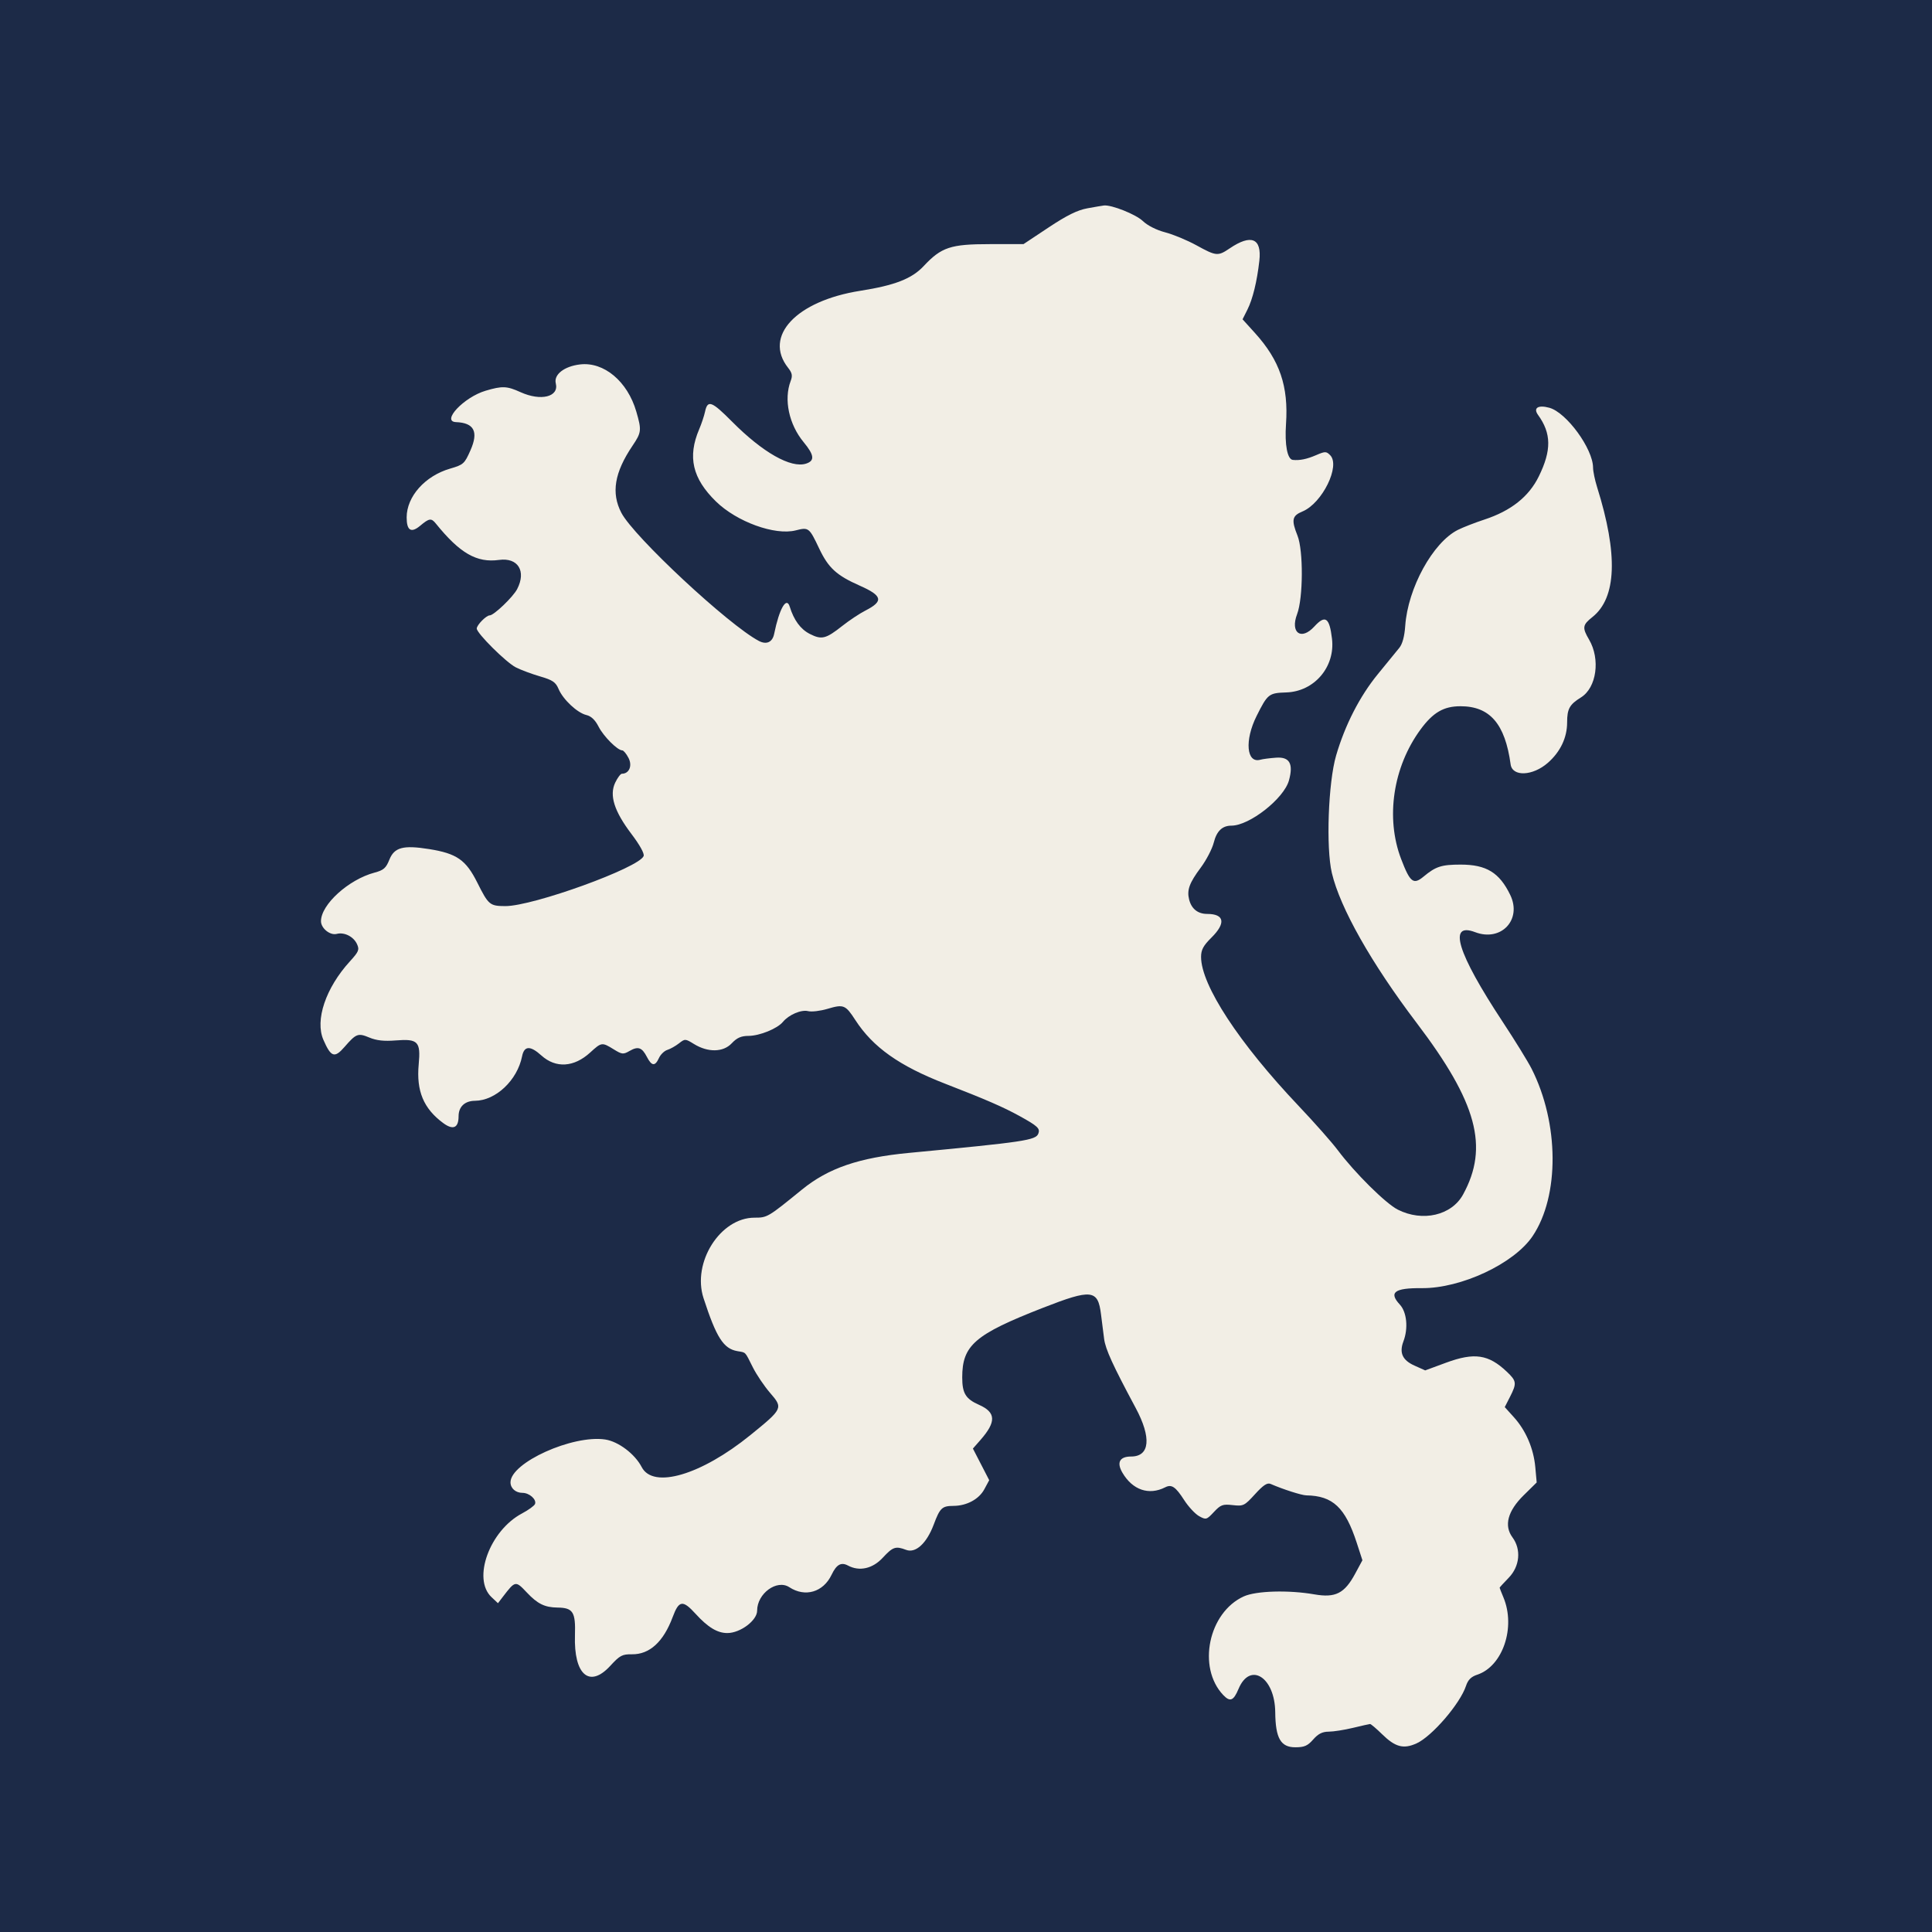
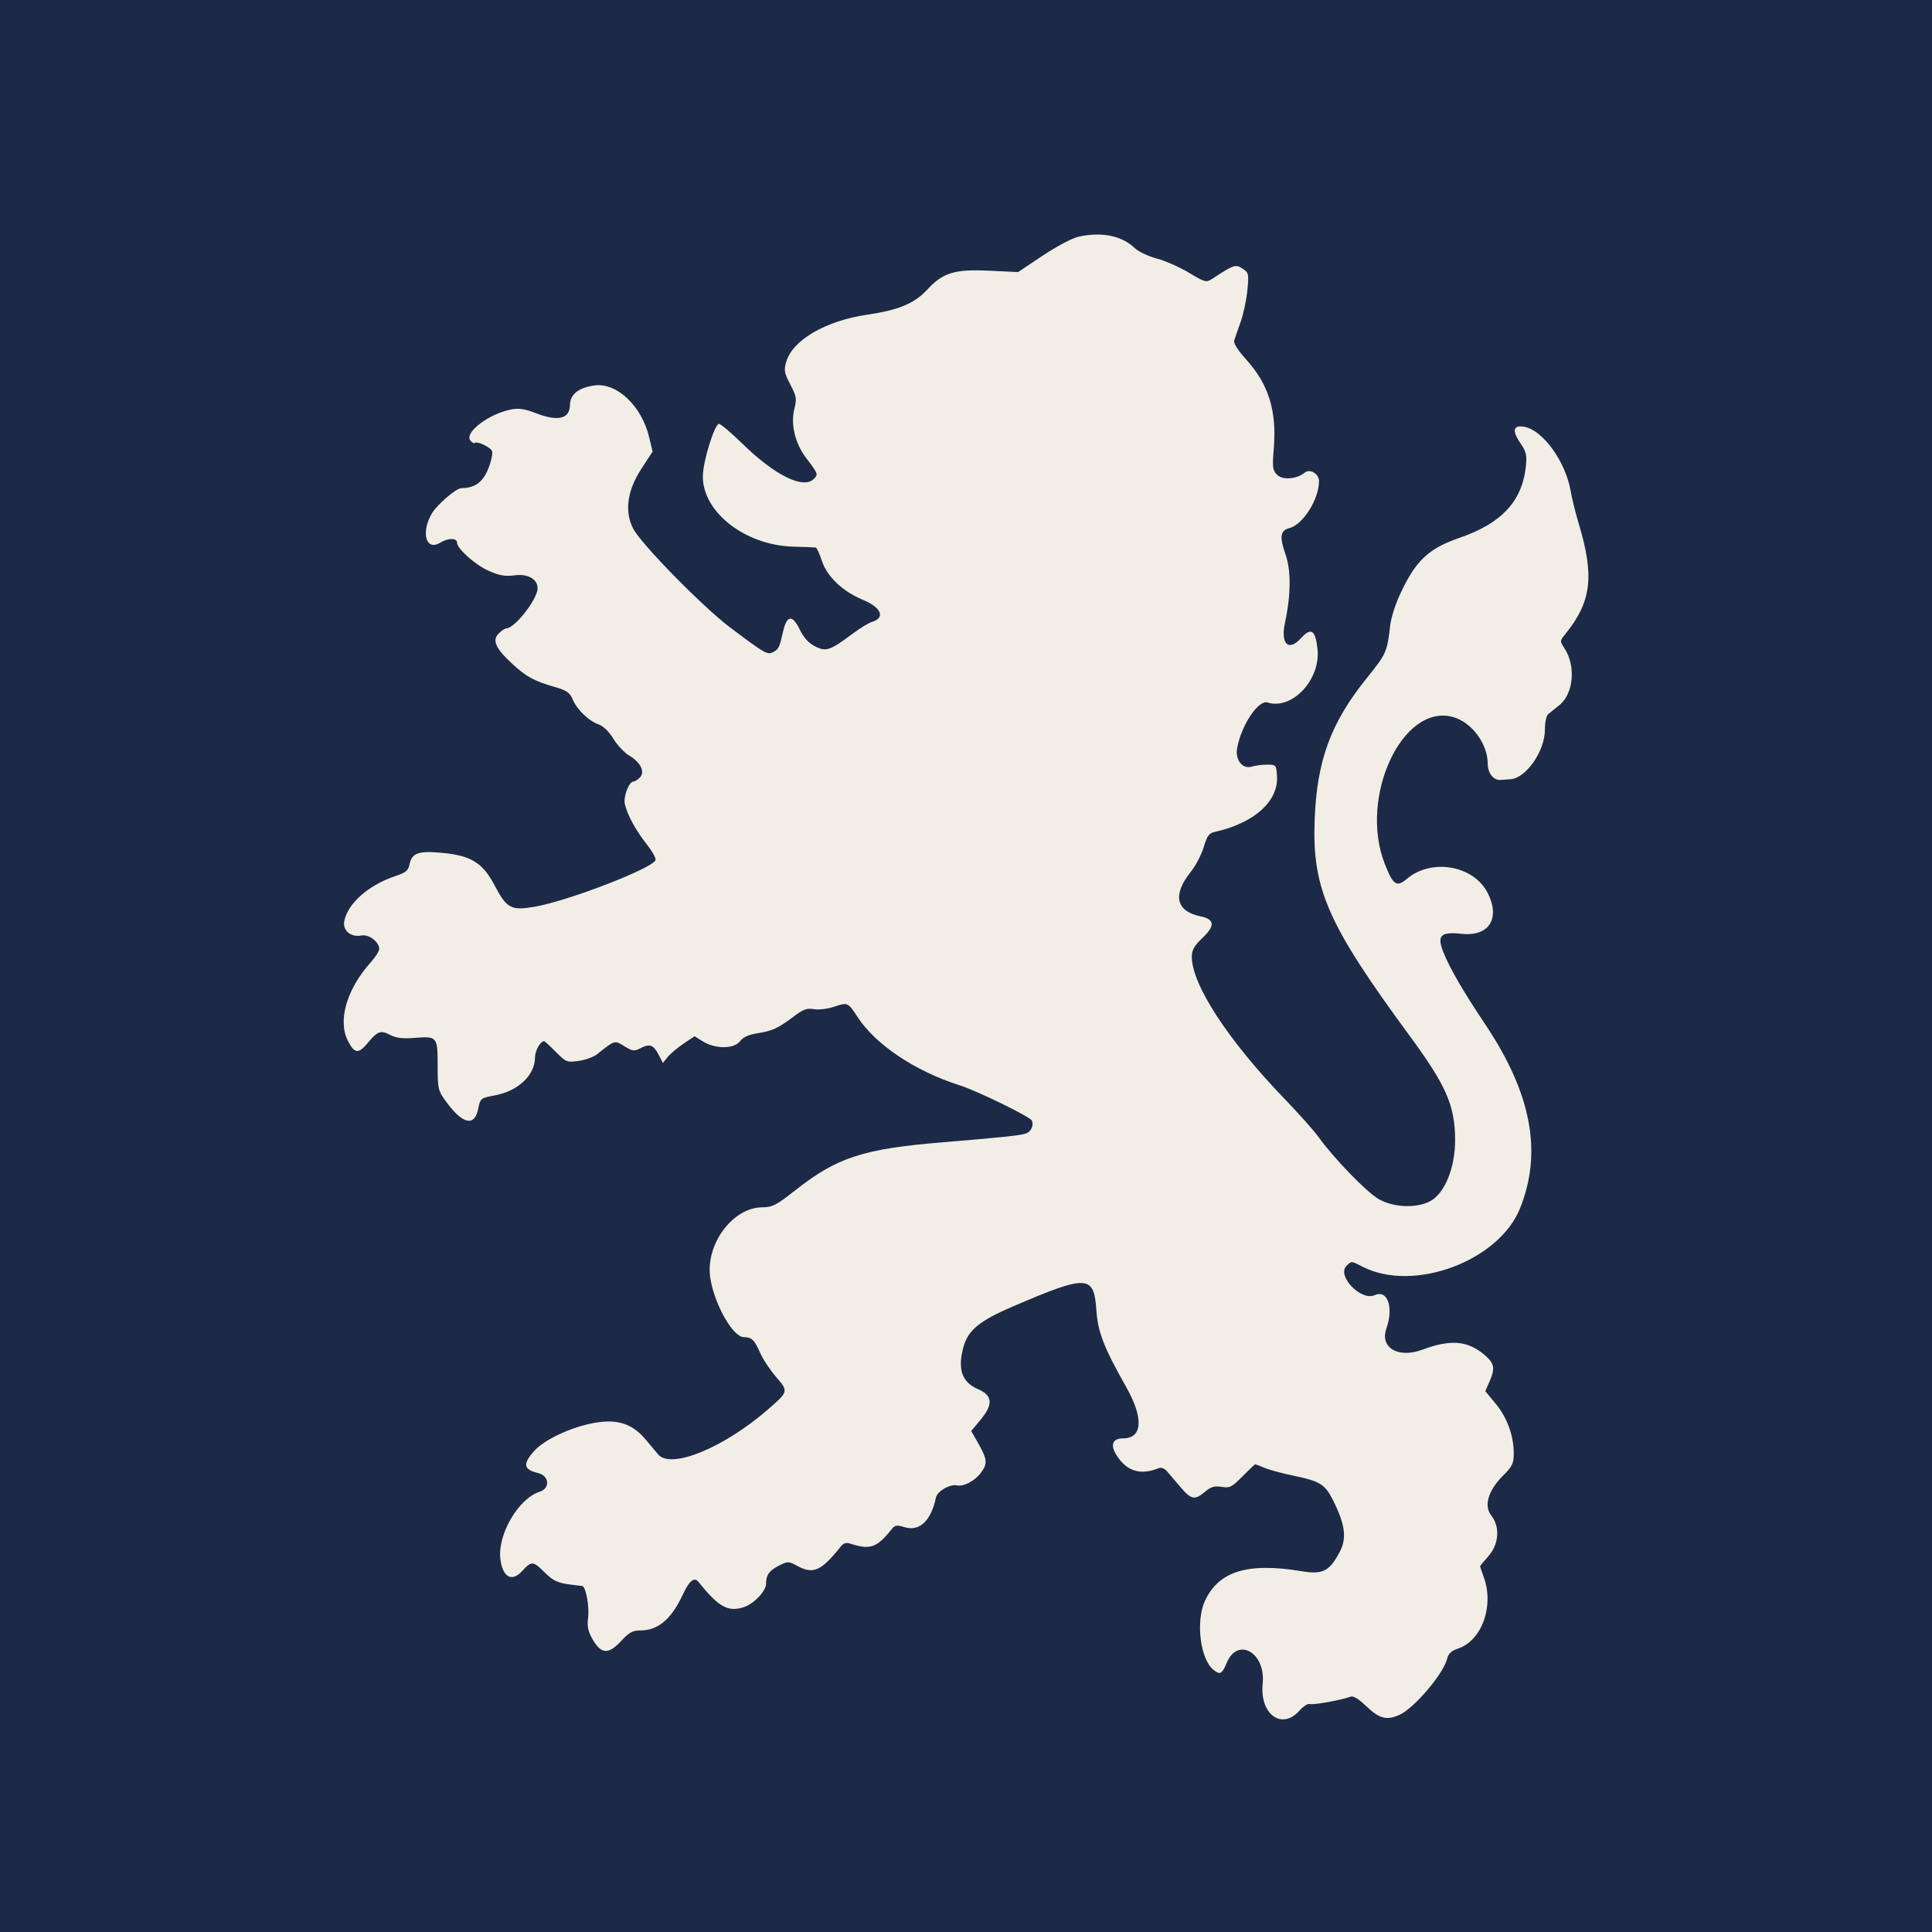
<svg xmlns="http://www.w3.org/2000/svg" viewBox="0 0 512 512">
  <rect width="512" height="512" fill="#1C2A47" />
-   <path transform="translate(65.8 35.8) scale(0.688)" fill="#F2EEE5" fill-rule="evenodd" d="M 323.215 28.201 C 319.365 28.902, 315.304 30.907, 308.263 35.582 L 298.596 42 285.614 42 C 270.486 42, 266.981 43.167, 260.123 50.483 C 255.574 55.337, 249.054 57.874, 235.713 59.979 C 211.072 63.868, 198.338 77.444, 207.913 89.617 C 209.501 91.636, 209.700 92.658, 208.909 94.740 C 206.208 101.844, 208.253 111.447, 213.927 118.298 C 218.031 123.254, 218.270 125.462, 214.821 126.557 C 208.996 128.406, 198.133 122.241, 186.392 110.423 C 178.452 102.432, 176.932 101.873, 175.925 106.575 C 175.581 108.184, 174.569 111.214, 173.676 113.308 C 169.137 123.961, 171.070 132.266, 180.153 141.137 C 188.176 148.972, 202.861 154.294, 210.859 152.264 C 215.860 150.994, 216.054 151.144, 219.891 159.231 C 223.450 166.734, 226.579 169.598, 235.551 173.565 C 244.303 177.434, 244.780 179.541, 237.721 183.142 C 235.504 184.274, 231.506 186.925, 228.837 189.035 C 222.441 194.090, 220.861 194.480, 216.259 192.132 C 212.718 190.326, 210.160 186.843, 208.552 181.637 C 207.300 177.587, 204.526 182.445, 202.554 192.140 C 201.904 195.336, 199.615 196.392, 196.678 194.851 C 185.048 188.750, 148.516 154.717, 143.703 145.500 C 139.720 137.871, 141.031 129.981, 147.999 119.657 C 151.454 114.537, 151.547 113.691, 149.454 106.491 C 146.075 94.866, 136.982 87.250, 127.782 88.339 C 121.673 89.063, 117.596 92.256, 118.449 95.651 C 119.750 100.835, 112.705 102.582, 104.859 99.022 C 99.597 96.634, 97.834 96.563, 91.388 98.477 C 83.039 100.957, 74.219 110.328, 80.016 110.559 C 86.998 110.838, 88.750 114.247, 85.586 121.401 C 83.275 126.627, 82.886 126.977, 77.724 128.478 C 68.070 131.284, 61 139.228, 61 147.268 C 61 152.351, 62.730 153.405, 66.234 150.457 C 69.662 147.572, 70.480 147.454, 72.211 149.595 C 81.498 161.087, 87.981 164.823, 96.588 163.643 C 103.874 162.644, 107.156 167.929, 103.565 174.875 C 101.996 177.909, 94.595 185, 92.997 185 C 91.665 185, 88 188.721, 88 190.074 C 88 191.885, 99.283 203.100, 103.030 205.014 C 104.972 206.005, 109.175 207.577, 112.372 208.506 C 117.232 209.919, 118.401 210.711, 119.514 213.348 C 121.228 217.410, 126.734 222.566, 130.238 223.389 C 132.081 223.822, 133.619 225.293, 134.944 227.890 C 136.850 231.627, 142.222 237, 144.051 237 C 144.545 237, 145.632 238.321, 146.467 239.936 C 148.011 242.923, 146.715 246, 143.912 246 C 143.393 246, 142.232 247.542, 141.333 249.427 C 139.002 254.315, 140.938 260.427, 147.603 269.225 C 150.811 273.460, 152.640 276.773, 152.283 277.704 C 150.555 282.208, 109.637 297.021, 99.020 296.985 C 93.023 296.964, 92.520 296.543, 88.206 287.924 C 83.829 279.181, 80.299 276.725, 69.665 275.026 C 59.660 273.428, 56.249 274.337, 54.339 279.112 C 53.043 282.350, 52.116 283.159, 48.646 284.081 C 38.637 286.741, 28 296.383, 28 302.795 C 28 305.531, 31.508 308.362, 34.068 307.693 C 36.992 306.928, 40.555 308.728, 41.882 311.641 C 42.859 313.784, 42.544 314.544, 39.134 318.281 C 29.821 328.484, 25.624 340.916, 28.931 348.500 C 31.846 355.184, 33.223 355.656, 37.032 351.271 C 41.557 346.062, 42.263 345.794, 46.645 347.625 C 49.387 348.771, 52.307 349.089, 56.788 348.729 C 65.380 348.039, 66.458 349.164, 65.640 357.959 C 64.687 368.214, 67.513 374.977, 75.087 380.564 C 78.896 383.374, 81 382.444, 81 377.949 C 81 374.262, 83.388 372.006, 87.321 371.977 C 95.306 371.918, 103.618 364.072, 105.456 354.860 C 106.276 350.748, 108.599 350.643, 112.894 354.523 C 118.438 359.531, 125.453 359.102, 131.709 353.372 C 136.053 349.393, 136.241 349.368, 140.743 352.150 C 143.952 354.134, 144.426 354.183, 146.861 352.783 C 150.159 350.886, 151.636 351.396, 153.547 355.090 C 155.389 358.652, 156.691 358.773, 158.173 355.519 C 158.795 354.155, 160.248 352.743, 161.402 352.382 C 162.556 352.020, 164.573 350.887, 165.884 349.863 C 168.217 348.041, 168.338 348.046, 171.657 350.097 C 177.043 353.426, 182.918 353.328, 186.194 349.856 C 188.227 347.700, 189.820 346.995, 192.694 346.978 C 196.985 346.953, 203.779 344.188, 205.927 341.593 C 208.223 338.818, 212.996 336.782, 215.644 337.447 C 216.979 337.782, 220.321 337.388, 223.069 336.572 C 229.302 334.721, 230.020 335.008, 233.810 340.856 C 240.622 351.369, 250.767 358.555, 268.500 365.430 C 283.996 371.437, 290.798 374.390, 297 377.804 C 304.048 381.684, 305.076 382.640, 304.319 384.611 C 303.333 387.180, 299.031 387.822, 254.500 392.049 C 235.222 393.878, 223.430 397.918, 213.298 406.162 C 200.104 416.897, 199.930 417, 194.975 417 C 181.798 417, 170.875 434.256, 175.353 448 C 180.296 463.174, 183.033 467.464, 188.373 468.405 C 191.806 469.011, 191.191 468.368, 194.346 474.650 C 195.769 477.483, 198.769 481.922, 201.012 484.514 C 206.049 490.334, 205.934 490.579, 193.417 500.732 C 174.409 516.149, 155.941 521.588, 151.534 513.066 C 148.922 508.016, 142.554 503.206, 137.468 502.443 C 124.923 500.562, 101 511.381, 101 518.935 C 101 521.254, 102.988 523, 105.629 523 C 108.263 523, 111.114 525.540, 110.443 527.288 C 110.183 527.965, 107.929 529.602, 105.435 530.925 C 92.971 537.537, 86.192 556.143, 93.687 563.171 L 96.170 565.500 98.085 563 C 102.845 556.784, 102.939 556.768, 107.301 561.391 C 111.430 565.767, 114.175 567.114, 119.100 567.182 C 125.099 567.265, 126.112 568.873, 125.827 577.856 C 125.344 593.096, 131.417 598.359, 139.423 589.639 C 143.115 585.618, 144.036 585.126, 147.782 585.178 C 154.572 585.271, 159.915 580.382, 163.478 570.814 C 165.883 564.356, 167.349 564.156, 172.311 569.608 C 177.023 574.786, 180.678 577, 184.516 577 C 189.530 577, 196 572.139, 196 568.373 C 196 561.759, 203.613 556.206, 208.389 559.335 C 214.477 563.324, 221.473 561.270, 224.677 554.551 C 226.570 550.581, 228.352 549.583, 231.007 551.004 C 235.402 553.356, 240.479 552.215, 244.380 548 C 248.291 543.772, 249.341 543.419, 253.402 544.963 C 257.053 546.351, 261.319 542.436, 264.018 535.221 C 266.424 528.791, 267.220 528.037, 271.628 528.015 C 276.732 527.990, 281.439 525.457, 283.503 521.625 L 285.393 518.115 282.253 512.027 L 279.114 505.940 282.021 502.628 C 288.168 495.628, 288.022 491.988, 281.478 489.093 C 276.328 486.815, 275 484.650, 275 478.534 C 275 466.150, 279.826 461.981, 306 451.755 C 324.856 444.388, 327.276 444.654, 328.455 454.224 C 328.812 457.126, 329.352 461.377, 329.654 463.672 C 330.185 467.700, 332.967 473.791, 341.817 490.304 C 347.959 501.762, 347.275 509, 340.051 509 C 335.635 509, 334.401 511.290, 336.699 515.225 C 340.598 521.900, 346.909 524.060, 353.178 520.863 C 355.655 519.599, 357.165 520.617, 360.500 525.796 C 362.150 528.359, 364.740 531.140, 366.256 531.978 C 368.907 533.442, 369.125 533.380, 371.948 530.366 C 374.566 527.572, 375.351 527.285, 379.195 527.719 C 383.296 528.181, 383.715 527.975, 387.782 523.506 C 390.971 520.002, 392.495 518.998, 393.779 519.557 C 398.616 521.661, 405.738 523.938, 407.568 523.967 C 417.754 524.128, 422.541 528.637, 426.961 542.229 L 429.149 548.958 426.325 554.188 C 422.241 561.748, 418.751 563.510, 410.654 562.100 C 400.691 560.365, 388.200 560.726, 383.444 562.886 C 369.850 569.061, 365.439 590.249, 375.536 600.873 C 378.175 603.649, 379.507 603.115, 381.430 598.512 C 385.860 587.911, 395.436 593.999, 395.569 607.500 C 395.667 617.517, 397.663 621, 403.303 621 C 406.775 621, 408.037 620.450, 410.187 618 C 412.116 615.801, 413.712 614.996, 416.160 614.984 C 417.997 614.976, 422.200 614.317, 425.500 613.520 C 428.800 612.723, 431.766 612.055, 432.091 612.036 C 432.416 612.016, 434.494 613.777, 436.709 615.948 C 441.787 620.925, 444.953 621.776, 449.975 619.511 C 455.927 616.827, 466.786 604.209, 469.051 597.345 C 469.819 595.020, 471.030 593.815, 473.380 593.039 C 483.203 589.798, 488.283 574.793, 483.463 563.258 C 482.658 561.332, 482 559.655, 482 559.531 C 482 559.408, 483.575 557.685, 485.500 555.703 C 489.776 551.300, 490.386 544.794, 486.957 540.155 C 483.604 535.620, 485.101 529.996, 491.280 523.914 L 496.277 518.994 495.746 513.134 C 495.092 505.923, 492.118 498.980, 487.486 493.853 L 483.976 489.968 485.988 486.024 C 488.666 480.775, 488.557 479.919, 484.750 476.316 C 477.701 469.644, 472.276 468.842, 461.376 472.861 L 453.331 475.828 449.201 473.979 C 444.569 471.905, 443.269 469.053, 444.945 464.646 C 446.863 459.599, 446.257 453.380, 443.562 450.472 C 439.201 445.766, 441.486 444.053, 452 444.146 C 467.148 444.280, 487.561 434.711, 494.689 424.133 C 505.116 408.661, 504.950 380.622, 494.308 359.620 C 492.898 356.839, 487.908 348.743, 483.217 341.628 C 465.654 314.988, 461.965 302.994, 472.574 307.028 C 482.588 310.835, 490.703 302.215, 486.085 292.676 C 481.922 284.077, 476.893 281, 467 281 C 459.603 281, 457.412 281.707, 452.723 285.607 C 448.787 288.880, 447.513 287.884, 444.055 278.829 C 437.999 262.970, 440.936 243.391, 451.537 228.950 C 456.354 222.388, 460.457 220, 466.918 220 C 478.254 220, 484.095 226.770, 486.240 242.393 C 486.904 247.229, 494.765 246.901, 500.580 241.795 C 505.401 237.563, 508 232.111, 508 226.231 C 508 221.008, 508.926 219.337, 513.334 216.602 C 519.341 212.876, 520.878 201.881, 516.450 194.324 C 513.759 189.732, 513.915 188.683, 517.736 185.651 C 527.071 178.245, 527.676 161.488, 519.542 135.591 C 518.694 132.891, 517.996 129.516, 517.990 128.091 C 517.963 120.829, 507.769 106.859, 501.167 105.036 C 496.843 103.842, 494.848 105.093, 496.793 107.778 C 501.959 114.910, 502.033 121.427, 497.064 131.522 C 493.238 139.294, 486.383 144.726, 476.159 148.087 C 472.496 149.291, 467.894 151.081, 465.932 152.065 C 456.293 156.900, 446.640 174.497, 445.638 189.061 C 445.361 193.087, 444.566 196.030, 443.356 197.514 C 442.335 198.766, 438.612 203.325, 435.083 207.645 C 428.111 216.180, 422.450 227.223, 419.011 239 C 415.982 249.376, 415.075 274.444, 417.376 284.221 C 420.542 297.675, 432.626 319.042, 450.051 342 C 473.317 372.654, 477.944 389.760, 467.922 408.073 C 463.507 416.141, 452.319 418.734, 442.774 413.901 C 438.121 411.545, 426.212 399.749, 419.655 391 C 417.388 387.975, 410.625 380.325, 404.625 374 C 381.602 349.727, 367 327.435, 367 316.559 C 367 313.824, 367.858 312.228, 371 309.117 C 376.632 303.541, 376 300, 369.371 300 C 365.749 300, 363.301 298.046, 362.393 294.430 C 361.485 290.810, 362.495 288.038, 366.850 282.201 C 369.011 279.305, 371.282 274.939, 371.896 272.499 C 373.011 268.072, 375.174 266.001, 378.684 265.999 C 385.650 265.996, 398.921 255.568, 400.850 248.582 C 402.625 242.152, 401.104 239.446, 395.921 239.813 C 393.489 239.986, 390.760 240.338, 389.855 240.597 C 384.482 242.135, 383.696 233.137, 388.385 223.765 C 392.643 215.251, 393.085 214.901, 399.819 214.683 C 410.630 214.334, 418.714 204.848, 417.433 194.013 C 416.462 185.797, 414.849 184.682, 410.615 189.304 C 405.559 194.824, 401.256 191.718, 403.991 184.523 C 406.341 178.343, 406.429 160.005, 404.137 154.272 C 401.716 148.217, 402.043 146.639, 406.061 144.975 C 413.677 141.820, 420.781 127.353, 416.712 123.284 C 415.211 121.782, 414.795 121.783, 411.293 123.290 C 407.723 124.827, 405.007 125.381, 402.348 125.115 C 400.239 124.904, 399.169 119.294, 399.716 111.314 C 400.714 96.751, 397.318 86.789, 387.754 76.229 L 382.981 70.958 384.855 67.229 C 386.891 63.176, 388.545 56.404, 389.449 48.416 C 390.433 39.728, 386.327 38.013, 378.018 43.641 C 373.490 46.709, 372.847 46.649, 365.224 42.459 C 361.680 40.511, 356.266 38.262, 353.191 37.462 C 349.830 36.586, 346.384 34.843, 344.550 33.092 C 341.861 30.523, 332.504 26.792, 329.568 27.119 C 328.981 27.184, 326.122 27.671, 323.215 28.201" />
+   <path transform="translate(66.1 35.8) scale(0.688)" fill="#F2EEE5" fill-rule="evenodd" d="M 319.256 39.165 C 316.921 39.688, 310.755 42.961, 305.552 46.440 L 296.093 52.764 285.060 52.241 C 271.554 51.601, 267.137 52.958, 260.976 59.642 C 256.186 64.838, 249.953 67.424, 238 69.174 C 222.055 71.508, 209.316 78.877, 206.818 87.212 C 205.817 90.553, 205.983 91.514, 208.342 96.061 C 210.741 100.685, 210.885 101.571, 209.885 105.542 C 208.414 111.383, 210.201 118.796, 214.413 124.329 C 219.070 130.447, 219.163 130.694, 217.438 132.419 C 213.338 136.519, 202.446 131.131, 189.723 118.709 C 185.334 114.425, 181.311 111.063, 180.782 111.239 C 179.017 111.828, 174.821 125.426, 174.659 131.080 C 174.262 144.994, 190.813 158.031, 209.500 158.522 C 213.900 158.638, 217.801 158.792, 218.170 158.866 C 218.538 158.940, 219.575 161.215, 220.474 163.923 C 222.520 170.081, 228.458 175.755, 236.228 178.976 C 243.506 181.992, 245.079 185.937, 239.658 187.576 C 238.471 187.935, 235.250 189.906, 232.500 191.955 C 223.591 198.593, 222.110 199.097, 217.871 196.934 C 215.384 195.665, 213.507 193.614, 212.016 190.533 C 209.102 184.513, 206.989 184.828, 205.487 191.506 C 204.182 197.310, 203.846 198.012, 201.865 199.072 C 199.518 200.328, 198.854 199.954, 185.166 189.666 C 174.653 181.763, 150.907 157.551, 147.817 151.582 C 144.414 145.011, 145.512 136.923, 150.937 128.597 L 155.297 121.905 153.967 116.362 C 151.087 104.355, 141.571 95.307, 133 96.425 C 126.862 97.225, 123.509 99.860, 123.467 103.916 C 123.410 109.403, 118.761 110.453, 109.934 106.974 C 106.303 105.543, 103.723 105.142, 101.147 105.610 C 92.415 107.196, 82.589 114.595, 85.137 117.666 C 85.769 118.426, 86.484 118.849, 86.728 118.606 C 87.609 117.724, 92.855 120.180, 93.460 121.757 C 93.801 122.646, 93.113 125.757, 91.931 128.670 C 89.869 133.750, 86.770 135.960, 81.663 135.994 C 79.580 136.008, 72.088 142.498, 70.127 145.987 C 65.975 153.376, 68.114 160.329, 73.513 156.992 C 76.571 155.102, 80 155.144, 80 157.072 C 80 159.288, 87.057 165.578, 91.994 167.761 C 96.372 169.697, 98.454 170.065, 102.216 169.566 C 107.224 168.901, 111 171.040, 111 174.540 C 111 178.722, 102.221 190, 98.965 190 C 98.434 190, 97.092 190.908, 95.983 192.017 C 93.393 194.607, 94.814 197.730, 101.309 203.717 C 106.627 208.619, 109.599 210.246, 117.355 212.501 C 122.235 213.919, 123.400 214.709, 124.510 217.348 C 126.175 221.304, 130.650 225.624, 134.528 227.017 C 136.348 227.671, 138.555 229.820, 140.222 232.560 C 141.720 235.021, 144.461 237.930, 146.314 239.023 C 150.718 241.621, 152.515 245.342, 150.391 247.466 C 149.548 248.310, 148.451 249, 147.954 249 C 146.197 249, 143.941 254.916, 144.621 257.741 C 145.649 262.019, 148.828 267.841, 153.055 273.189 C 155.176 275.872, 156.694 278.615, 156.429 279.284 C 155.150 282.504, 122.637 295.040, 109.897 297.224 C 100.773 298.789, 99.110 297.904, 94.430 288.998 C 89.807 280.201, 85.335 277.476, 73.805 276.431 C 65.115 275.644, 62.532 276.589, 61.676 280.870 C 61.185 283.325, 60.279 284.079, 56.189 285.437 C 46.028 288.812, 37.994 295.839, 36.562 302.604 C 35.769 306.351, 38.987 309.107, 43.211 308.300 C 46.033 307.760, 50 310.797, 50 313.497 C 50 314.321, 48.490 316.683, 46.644 318.747 C 37.478 328.997, 33.963 341.087, 37.905 348.813 C 40.475 353.851, 41.960 354.033, 45.535 349.750 C 49.407 345.112, 50.523 344.702, 54.164 346.585 C 56.540 347.814, 58.982 348.115, 63.578 347.746 C 72.320 347.044, 72.500 347.258, 72.500 358.365 C 72.500 367.363, 72.647 368.006, 75.648 372.151 C 82.068 381.020, 86.679 382.112, 88.113 375.104 C 88.954 370.991, 89.040 370.921, 94.573 369.887 C 103.506 368.219, 109.988 362.097, 109.996 355.321 C 109.999 352.676, 112.056 349, 113.533 349 C 113.747 349, 115.762 350.858, 118.011 353.129 C 121.940 357.098, 122.281 357.234, 126.799 356.623 C 129.385 356.274, 132.625 355.089, 134 353.989 C 140.779 348.567, 140.632 348.609, 144.425 350.953 C 147.574 352.900, 148.165 352.969, 150.701 351.688 C 154.253 349.894, 155.646 350.416, 157.650 354.290 L 159.258 357.400 161.112 355.110 C 162.131 353.851, 164.876 351.538, 167.211 349.970 L 171.456 347.119 174.743 349.150 C 179.500 352.090, 186.713 352.032, 188.974 349.035 C 190.165 347.455, 192.283 346.498, 195.831 345.938 C 201.526 345.037, 203.756 343.989, 209.912 339.321 C 213.313 336.742, 214.740 336.246, 217.478 336.690 C 219.357 336.995, 222.821 336.568, 225.291 335.726 C 230.387 333.989, 230.601 334.083, 234.195 339.631 C 241.112 350.309, 256.385 360.549, 273.500 365.984 C 280.373 368.167, 300.853 378.174, 301.408 379.621 C 302.144 381.538, 301.159 383.712, 299.173 384.556 C 297.490 385.271, 289.651 386.104, 267.500 387.921 C 236.413 390.472, 226.427 393.707, 210.222 406.477 C 202.959 412.201, 201.421 413, 197.668 413 C 186.047 413, 175.435 427.490, 177.556 440.463 C 179.217 450.618, 186.273 462.985, 190.424 463.015 C 193.481 463.038, 194.502 464.013, 196.692 469 C 197.779 471.475, 200.548 475.670, 202.844 478.322 C 207.664 483.888, 207.645 483.969, 199.970 490.671 C 182.951 505.533, 162.473 514.006, 157.483 508.250 C 156.648 507.288, 154.557 504.790, 152.834 502.699 C 147.203 495.862, 140.905 494.123, 130.510 496.534 C 122.309 498.436, 113.429 502.796, 109.897 506.656 C 105.165 511.825, 105.477 514.004, 111.140 515.353 C 115.515 516.396, 115.957 521.244, 111.797 522.564 C 103.555 525.180, 95.393 539.289, 96.681 548.692 C 97.622 555.557, 101.106 557.425, 105.005 553.155 C 108.629 549.187, 109.279 549.213, 113.552 553.486 C 117.032 556.966, 118.841 557.782, 124.500 558.429 C 126.150 558.618, 127.820 558.823, 128.211 558.886 C 129.586 559.106, 130.995 566.763, 130.460 571.108 C 130.035 574.552, 130.419 576.364, 132.236 579.500 C 135.512 585.153, 138.327 585.306, 143.140 580.093 C 146.214 576.764, 147.590 576, 150.510 576 C 157.393 576, 162.495 571.721, 166.897 562.255 C 169.419 556.833, 171.338 555.260, 172.958 557.284 C 180.730 566.999, 184.372 569.022, 190.467 567.011 C 194.346 565.731, 199 560.818, 199 558.005 C 199 554.651, 200.207 552.935, 203.873 551.077 C 207.401 549.288, 207.595 549.289, 210.984 551.119 C 217.230 554.490, 220.214 553.152, 227.869 543.547 C 228.802 542.377, 229.918 542.052, 231.369 542.528 C 239.017 545.037, 241.649 544.157, 247.179 537.242 C 248.660 535.390, 249.270 535.270, 252.374 536.223 C 258.096 537.979, 262.565 533.758, 264.438 524.828 C 264.961 522.338, 269.923 519.490, 272.633 520.125 C 275.001 520.680, 279.350 518.408, 281.622 515.429 C 284.468 511.697, 284.313 510.151, 280.404 503.335 L 278.016 499.171 281.508 494.991 C 286.555 488.950, 286.326 485.497, 280.720 483.094 C 274.399 480.385, 272.668 475.339, 275.079 466.656 C 276.837 460.325, 281.332 456.659, 294 451.229 C 322.888 438.847, 325.300 438.962, 326.246 452.760 C 326.821 461.141, 329.086 466.940, 337.866 482.500 C 344.474 494.213, 343.978 502, 336.622 502 C 332.510 502, 331.481 504.424, 333.919 508.368 C 337.798 514.645, 343.174 516.349, 350.173 513.521 C 351.212 513.101, 352.443 513.537, 353.425 514.673 C 354.293 515.678, 356.630 518.413, 358.618 520.750 C 362.792 525.657, 364.127 525.912, 368.107 522.563 C 370.395 520.638, 371.735 520.245, 374.485 520.691 C 377.625 521.201, 378.417 520.801, 382.530 516.628 C 385.040 514.083, 387.242 512, 387.424 512 C 387.607 512, 389.273 512.634, 391.128 513.408 C 392.983 514.183, 398.100 515.558, 402.500 516.464 C 412.325 518.487, 414.339 519.748, 417.357 525.768 C 422.084 535.195, 422.777 540.519, 419.962 545.768 C 415.910 553.322, 413.470 554.536, 405.111 553.155 C 384.538 549.758, 373.437 553.156, 368.113 564.483 C 364.422 572.336, 366.209 587.064, 371.351 591.172 C 373.907 593.214, 374.627 592.828, 376.463 588.434 C 380.685 578.329, 391.517 584.590, 390.295 596.430 C 389.078 608.223, 397.605 614.562, 404.411 606.922 C 405.920 605.230, 407.725 604.064, 408.424 604.332 C 409.642 604.800, 420.763 602.801, 424.112 601.512 C 425.174 601.104, 427.166 602.277, 429.946 604.948 C 435.199 609.995, 437.991 610.759, 442.975 608.511 C 448.686 605.936, 460.009 592.587, 461.368 586.828 C 461.819 584.918, 462.984 583.830, 465.450 583.017 C 474.677 579.971, 479.508 566.706, 475.471 555.500 C 474.679 553.300, 474.023 551.403, 474.015 551.285 C 474.007 551.166, 475.463 549.404, 477.250 547.368 C 481.324 542.728, 481.790 536.091, 478.350 531.718 C 475.407 527.976, 477.142 522.094, 482.881 516.354 C 486.468 512.767, 487 511.663, 487 507.799 C 487 500.980, 484.460 493.988, 480.049 488.667 L 476.043 483.834 477.650 480.167 C 479.913 475.007, 479.576 473.136, 475.802 469.907 C 469.294 464.337, 462.671 463.775, 451.744 467.867 C 442.576 471.299, 435.379 467.088, 437.927 459.780 C 440.814 451.497, 438.405 444.583, 433.422 446.854 C 428.210 449.228, 418.737 439.406, 422.556 435.587 C 424.525 433.618, 424.308 433.606, 428.844 435.920 C 448.468 445.932, 481.292 433.726, 489.434 413.390 C 498.096 391.752, 493.822 369.141, 476.049 342.576 C 467.540 329.858, 462.298 320.831, 459.922 314.801 C 457.328 308.220, 458.759 306.796, 467.093 307.667 C 477.502 308.755, 481.934 301.672, 476.953 291.909 C 471.533 281.284, 455.365 278.467, 445.834 286.486 C 441.855 289.834, 440.544 288.939, 437.305 280.664 C 427.261 255.009, 444.112 218.774, 463.586 224.151 C 470.780 226.138, 476.931 234.379, 476.978 242.095 C 477.001 245.839, 479.253 248.659, 482 248.382 C 482.825 248.299, 484.497 248.179, 485.715 248.115 C 491.664 247.806, 499 237.294, 499 229.079 C 499 226.292, 499.553 223.625, 500.250 223.055 C 500.938 222.491, 502.883 220.925, 504.574 219.574 C 510.050 215.199, 511.012 204.497, 506.540 197.693 C 504.727 194.935, 504.733 194.838, 506.875 192.193 C 516.980 179.713, 518.154 169.903, 511.985 149.500 C 510.820 145.650, 509.434 140.025, 508.903 137 C 506.936 125.792, 498.344 113.819, 491.250 112.400 C 486.804 111.511, 486.193 113.732, 489.541 118.621 C 491.803 121.926, 492.120 123.240, 491.684 127.500 C 490.304 140.966, 482.376 149.538, 466.128 155.128 C 453.947 159.319, 449.005 164.095, 442.886 177.592 C 441.273 181.148, 439.715 186.182, 439.423 188.779 C 438.266 199.069, 437.946 199.793, 430.406 209.144 C 416.467 226.433, 411.130 241, 410.309 264 C 409.365 290.426, 415.347 303.996, 446.811 346.814 C 461.038 366.175, 464.342 373.717, 464.416 387 C 464.476 397.688, 460.437 407.652, 454.835 410.638 C 449.473 413.497, 440.535 413.100, 434.829 409.751 C 430.143 406.999, 417.568 393.983, 411.739 385.849 C 410.025 383.457, 404.070 376.775, 398.506 371 C 376.952 348.629, 363 327.229, 363 316.538 C 363 313.855, 363.884 312.308, 367.250 309.098 C 372.040 304.532, 371.783 302.052, 366.405 300.945 C 356.880 298.985, 355.475 292.680, 362.584 283.806 C 364.481 281.438, 366.733 277.138, 367.587 274.251 C 368.865 269.935, 369.617 268.898, 371.821 268.412 C 387.059 265.049, 396.513 256.516, 395.808 246.761 C 395.508 242.617, 395.404 242.500, 392 242.500 C 390.075 242.500, 387.479 242.829, 386.232 243.232 C 382.594 244.406, 379.640 240.787, 380.459 236.156 C 382.008 227.390, 388.631 217.431, 392.165 218.553 C 401.671 221.570, 412.741 209.669, 411.406 197.868 C 410.575 190.527, 408.951 189.513, 404.985 193.856 C 400.238 199.053, 397.128 196.001, 398.880 187.867 C 401.192 177.134, 401.265 167.705, 399.085 161.503 C 396.718 154.767, 397.079 152.269, 400.543 151.400 C 405.811 150.078, 411.977 140.325, 411.994 133.285 C 412.002 130.453, 408.464 128.370, 406.464 130.030 C 403.445 132.536, 397.968 132.968, 395.866 130.866 C 394.109 129.109, 393.974 128.039, 394.574 120.638 C 395.751 106.133, 392.577 95.971, 383.865 86.350 C 380.711 82.869, 379.011 80.169, 379.324 79.142 C 379.600 78.239, 380.709 75.025, 381.789 72 C 382.869 68.975, 384.044 63.480, 384.400 59.789 C 385.017 53.392, 384.930 53, 382.537 51.432 C 379.857 49.676, 379.185 49.901, 370.885 55.340 C 368.546 56.872, 368.163 56.772, 361.848 52.990 C 358.220 50.818, 352.635 48.359, 349.436 47.525 C 346.238 46.692, 342.462 44.901, 341.046 43.544 C 336.010 38.719, 328.228 37.155, 319.256 39.165" />
</svg>
